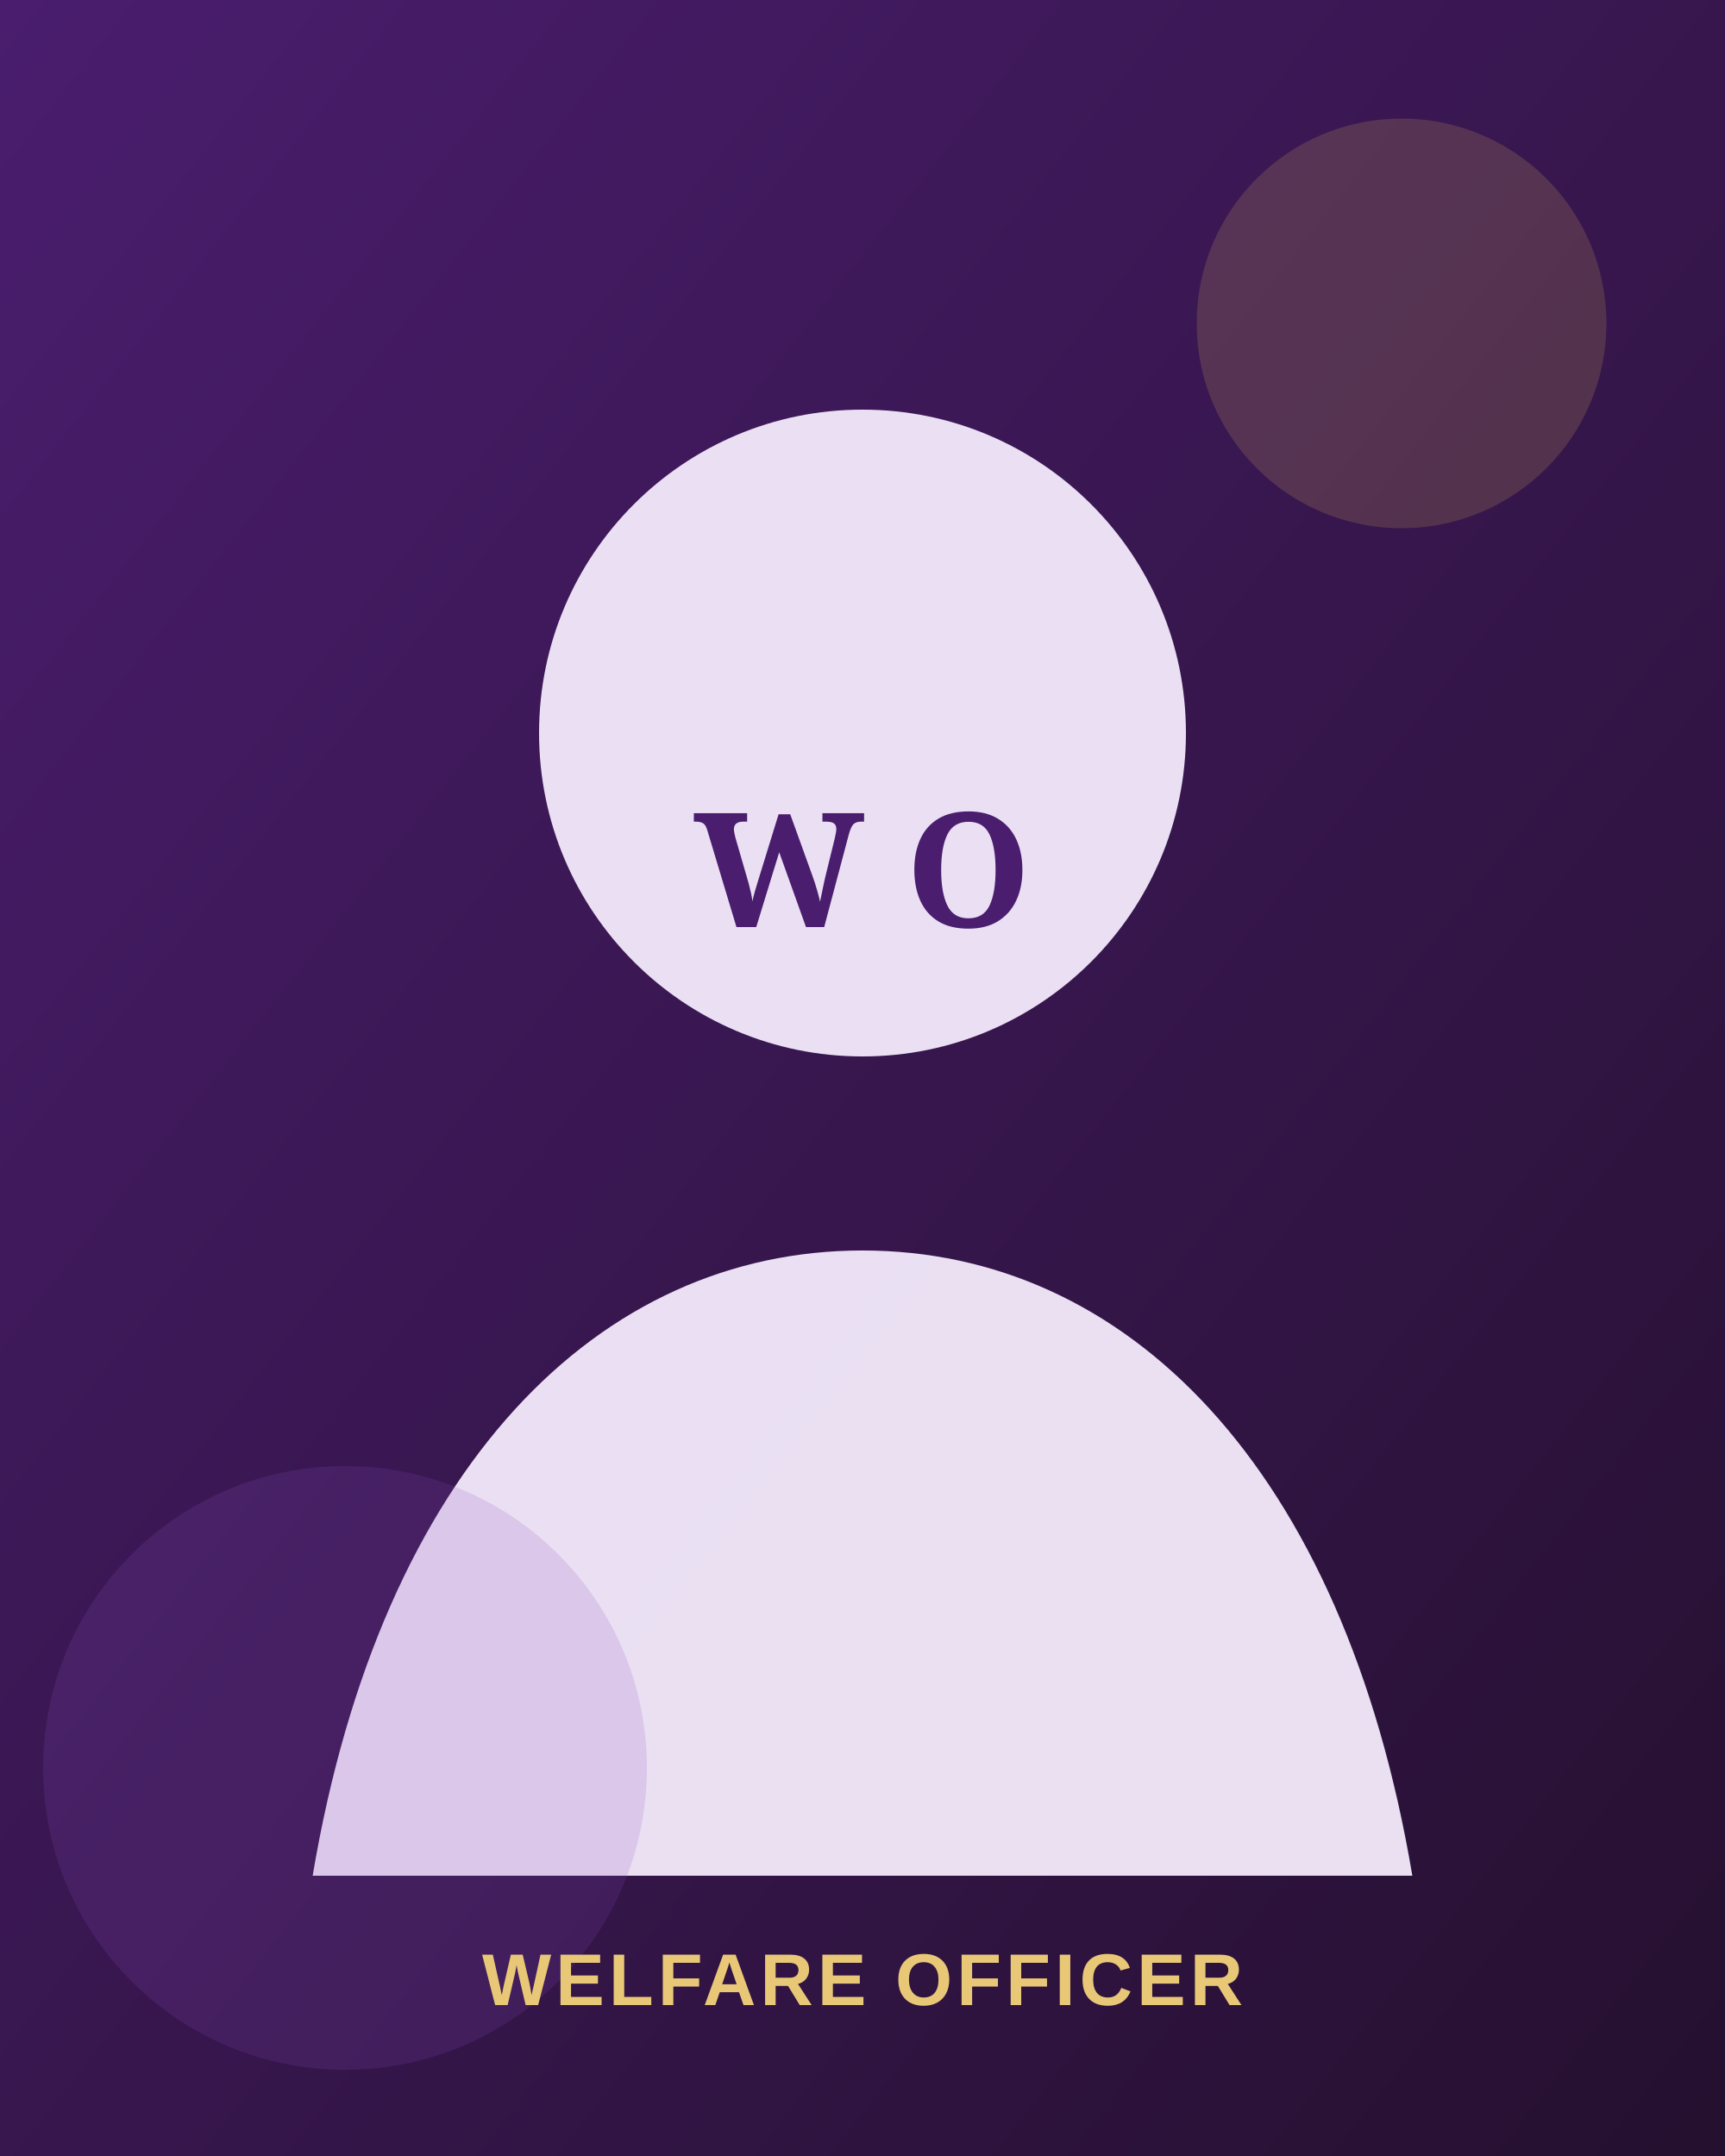
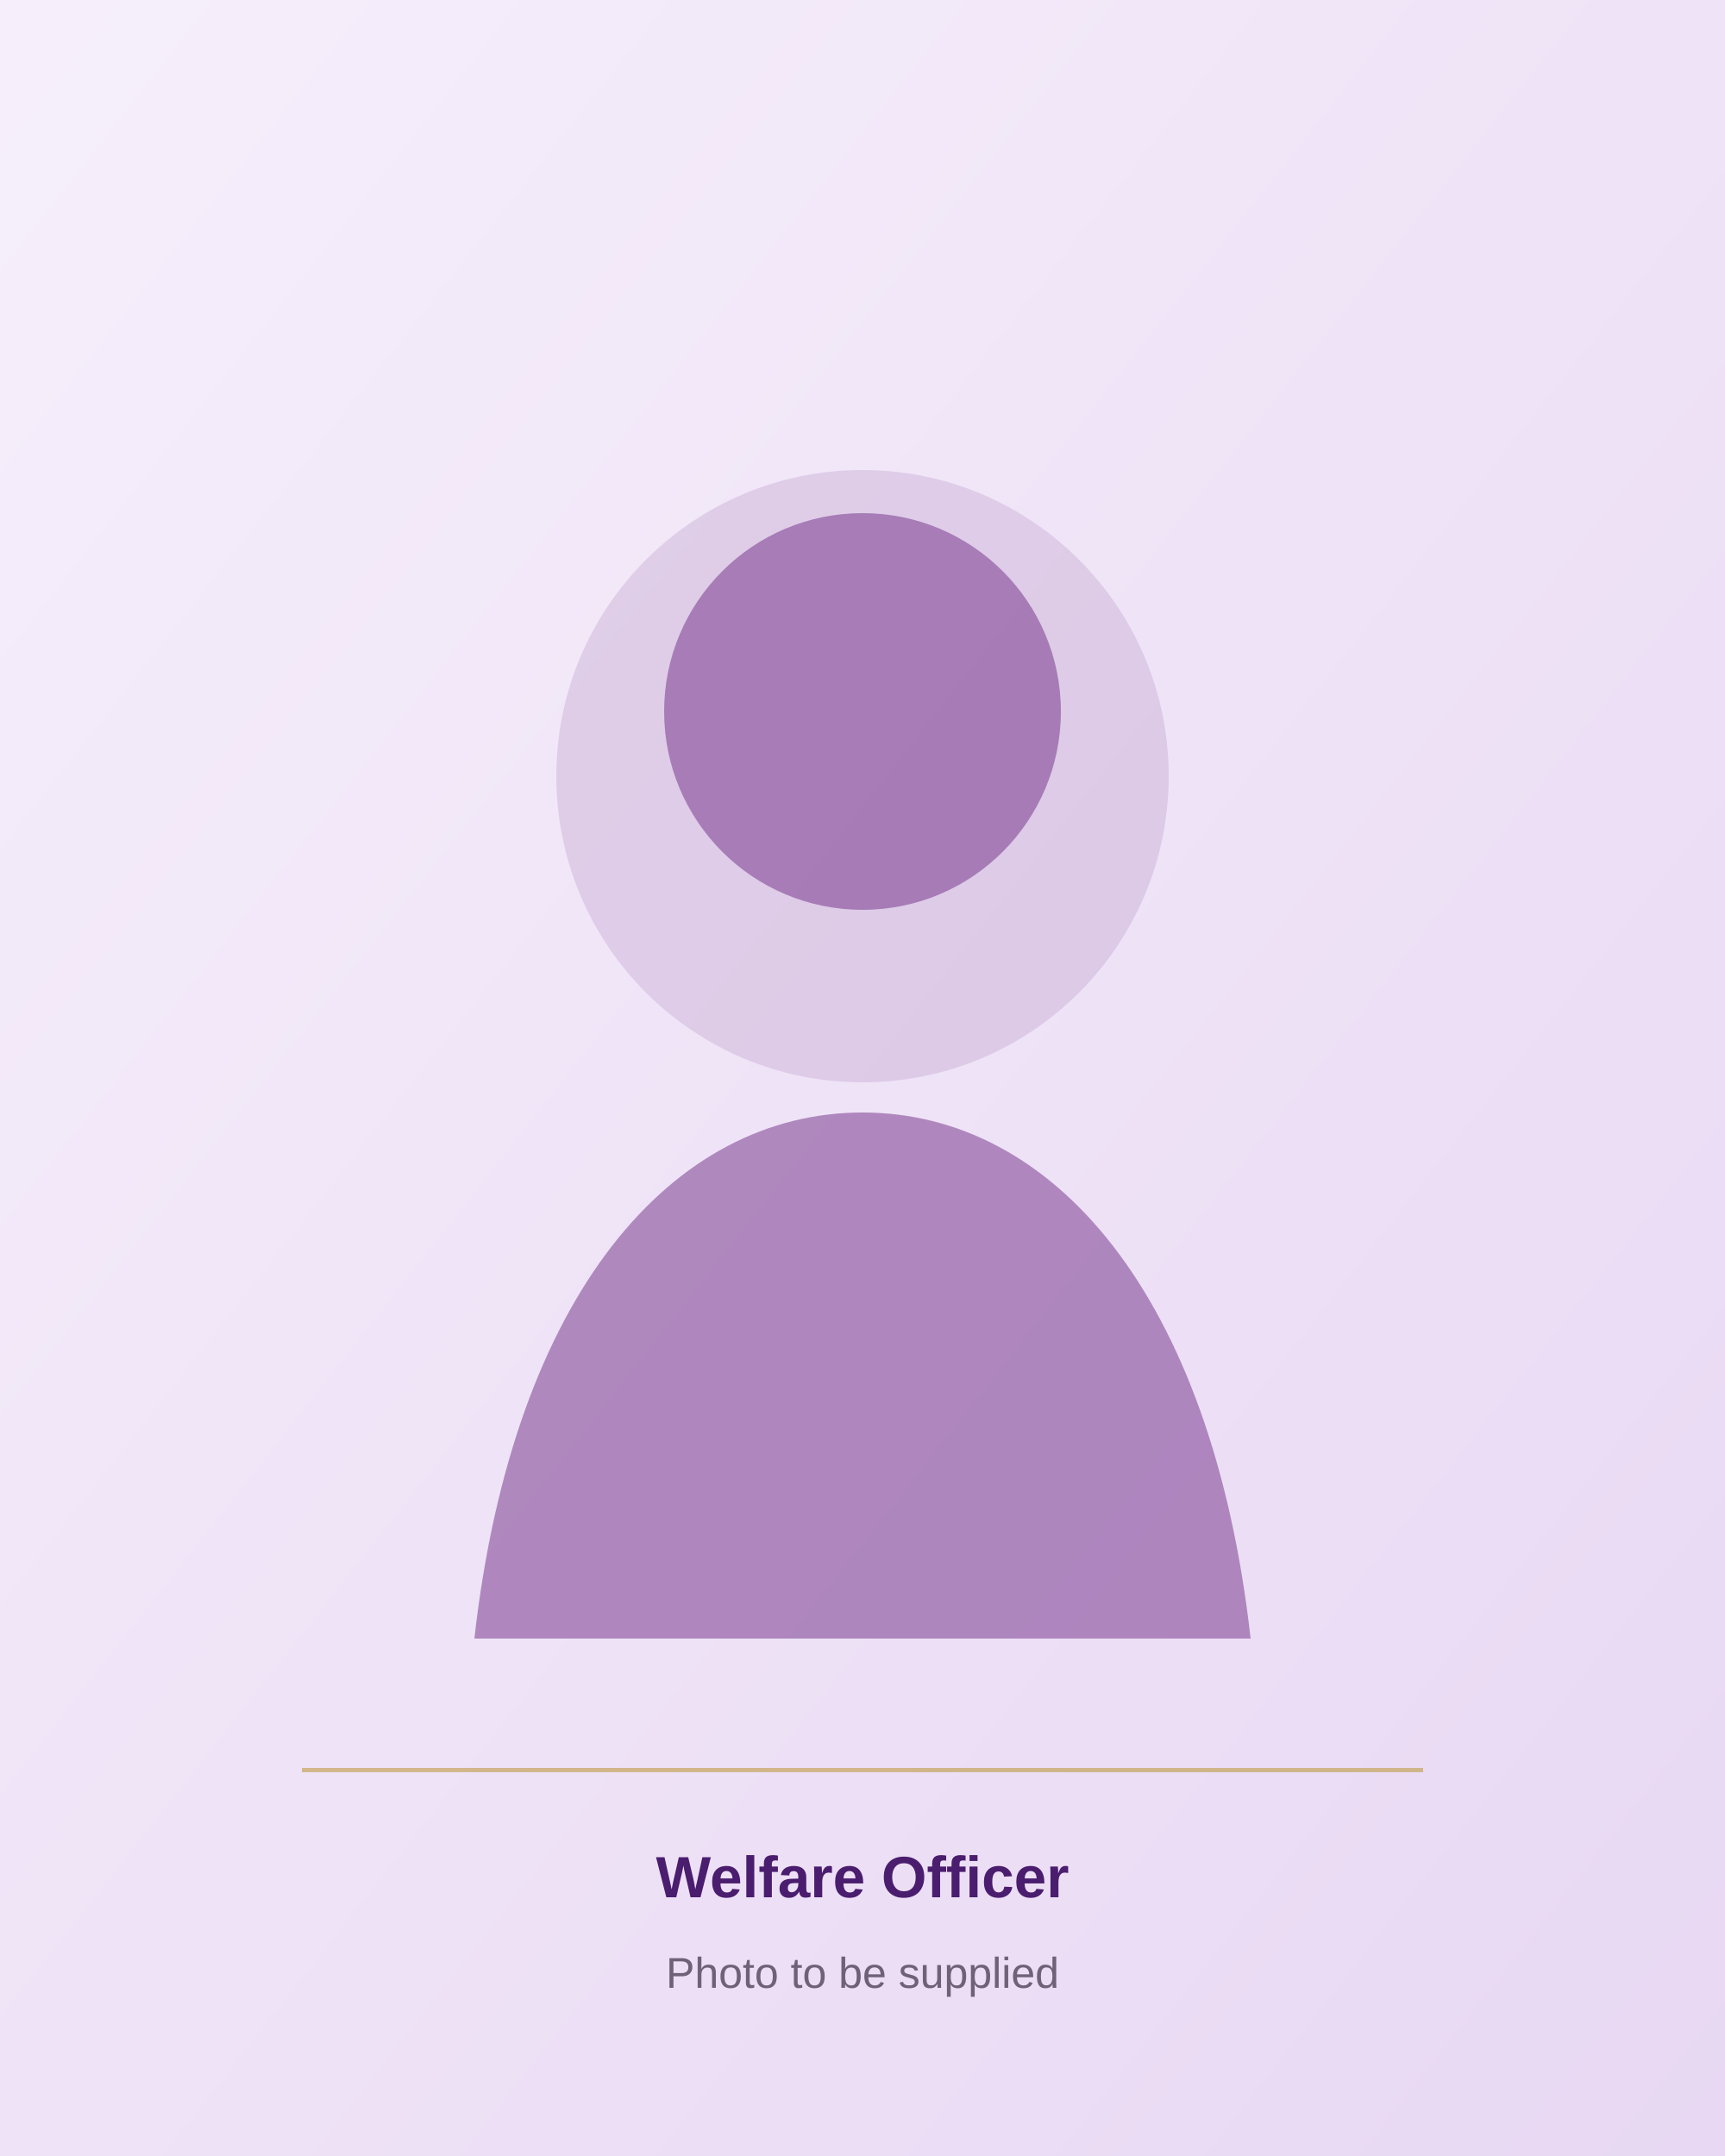
- <svg xmlns="http://www.w3.org/2000/svg" viewBox="0 0 800 1000" role="img" aria-labelledby="t d">
+ <svg xmlns="http://www.w3.org/2000/svg" viewBox="0 0 800 1000" role="img" aria-label="Executive portrait placeholder">
  <defs>
    <linearGradient id="g" x1="0" y1="0" x2="1" y2="1">
-       <stop stop-color="#4A1D6E" />
-       <stop offset="1" stop-color="#25102F" />
+       <stop stop-color="#F6EFFB" />
+       <stop offset="1" stop-color="#E8D8F3" />
    </linearGradient>
  </defs>
  <rect width="800" height="1000" fill="url(#g)" />
-   <circle cx="400" cy="340" r="150" fill="#F3EAFB" opacity=".95" />
-   <path d="M145 870c32-190 133-290 255-290s223 100 255 290" fill="#F3EAFB" opacity=".95" />
-   <circle cx="650" cy="150" r="95" fill="#D9AF5B" opacity=".18" />
-   <circle cx="160" cy="820" r="140" fill="#8B4CC0" opacity=".17" />
-   <text x="400" y="930" text-anchor="middle" fill="#E8C877" font-family="Arial, sans-serif" font-size="34" font-weight="700" letter-spacing="2">WELFARE OFFICER</text>
-   <text x="400" y="430" text-anchor="middle" fill="#4A1D6E" font-family="Georgia, serif" font-size="74" font-weight="700">W O</text>
+   <circle cx="400" cy="360" r="142" fill="#6F2C86" opacity=".14" />
+   <circle cx="400" cy="330" r="92" fill="#6F2C86" opacity=".50" />
+   <path d="M220 760c18-160 92-244 180-244s162 84 180 244" fill="#6F2C86" opacity=".50" />
+   <rect x="140" y="820" width="520" height="2" fill="#C6A45D" opacity=".7" />
+   <text x="400" y="880" text-anchor="middle" font-family="Arial,sans-serif" font-size="27" font-weight="700" fill="#4A1D6E">Welfare Officer</text>
+   <text x="400" y="922" text-anchor="middle" font-family="Arial,sans-serif" font-size="20" fill="#6F6278">Photo to be supplied</text>
</svg>
